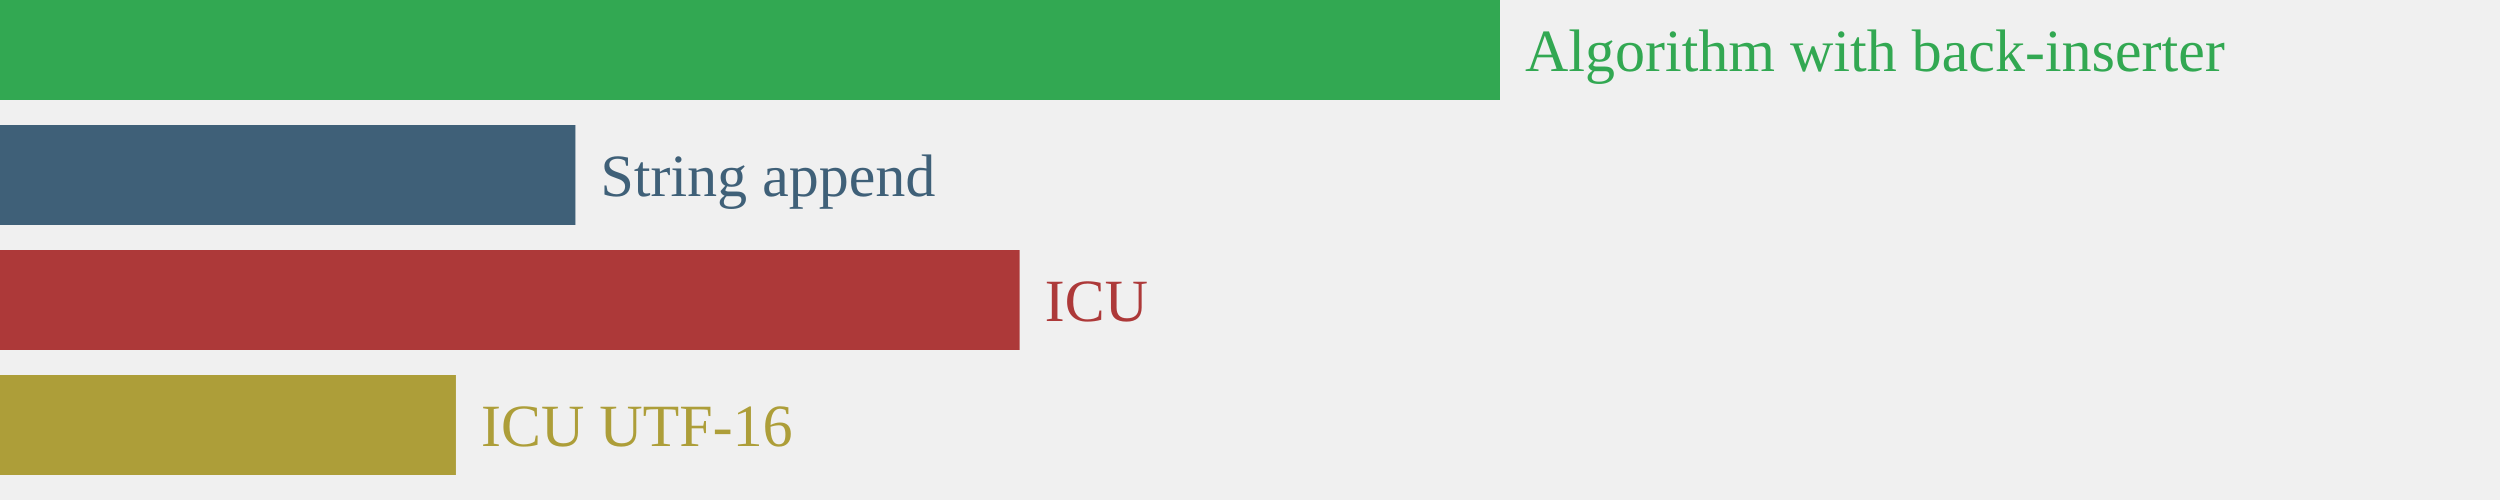
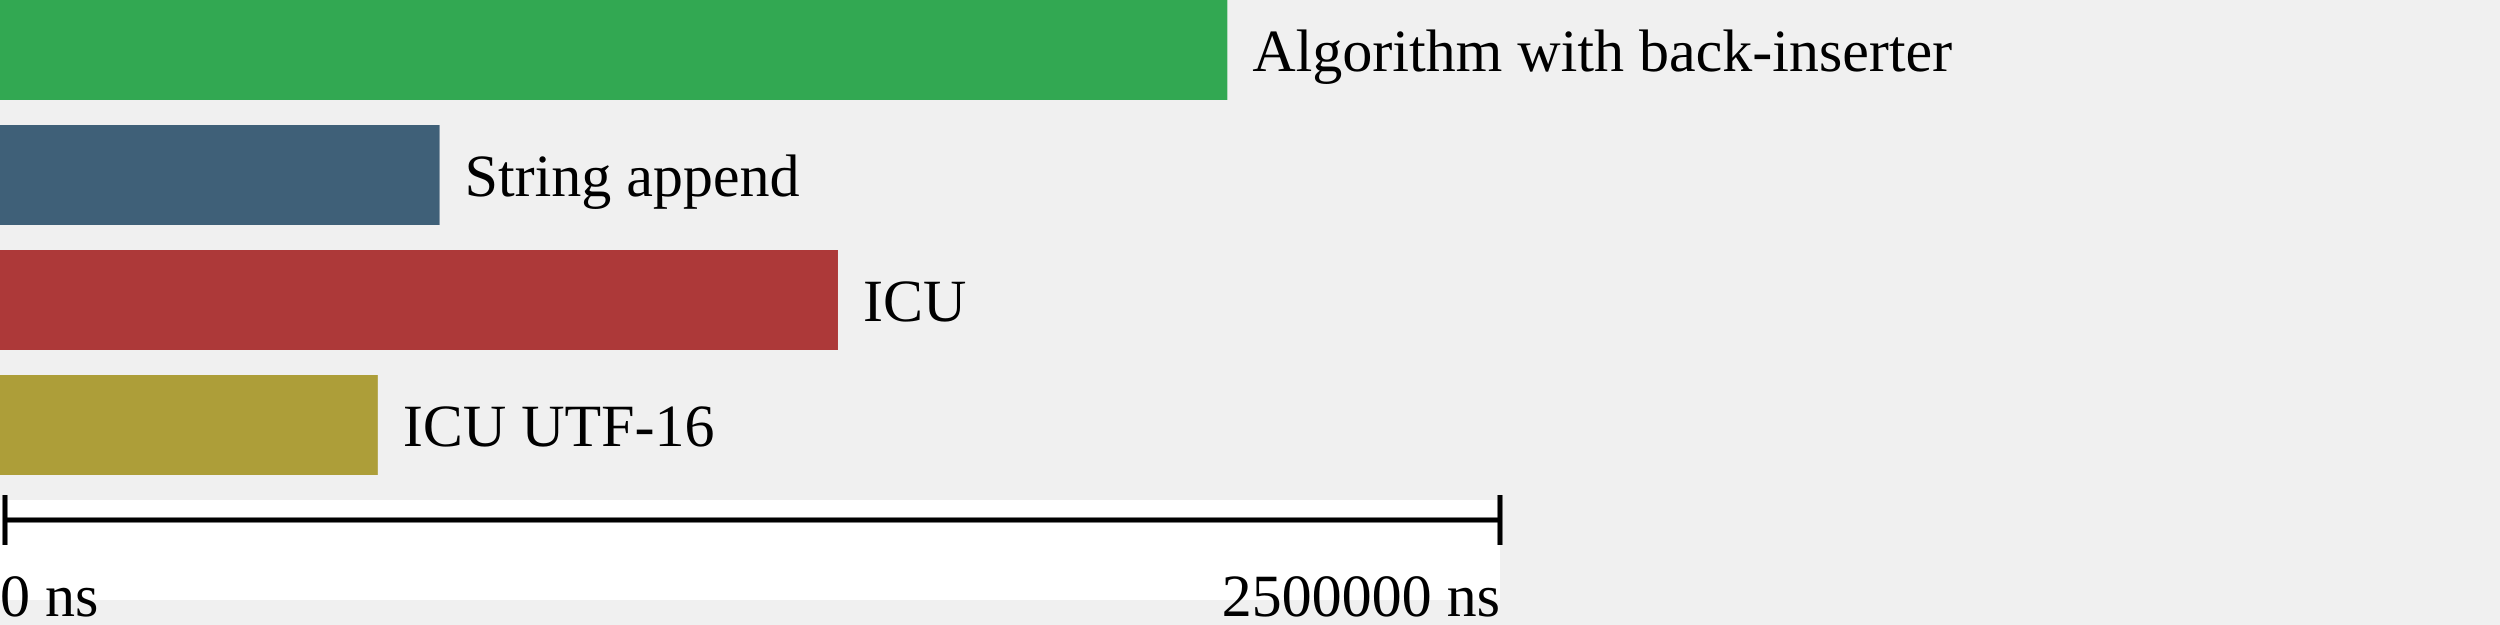
- <svg xmlns="http://www.w3.org/2000/svg" version="1.1" width="500" height="100">
-   <g fill="#32a852">
-     <rect width="300.0" height="20" y="0" />
-     <text x="305.0" y="10.0" dy=".35em">Algorithm with back-inserter</text>
-   </g>
-   <g fill="#3f6078">
-     <rect width="115.081" height="20" y="25" />
-     <text x="120.081" y="35.0" dy=".35em">String append</text>
-   </g>
-   <g fill="#ad3939">
-     <rect width="203.927" height="20" y="50" />
-     <text x="208.927" y="60.0" dy=".35em">ICU</text>
-   </g>
-   <g fill="#ad9e39">
-     <rect width="91.186" height="20" y="75" />
-     <text x="96.186" y="85.0" dy=".35em">ICU UTF-16</text>
-   </g>
+ <svg xmlns="http://www.w3.org/2000/svg" version="1.1" width="500" height="125">
+   <rect width="245.465" height="20" y="0" fill="#32a852" />
+   <text x="250.465" y="10.0" dy=".35em" fill="black">Algorithm with back-inserter</text>
+   <rect width="87.919" height="20" y="25" fill="#3f6078" />
+   <text x="92.919" y="35.0" dy=".35em" fill="black">String append</text>
+   <rect width="167.595" height="20" y="50" fill="#ad3939" />
+   <text x="172.595" y="60.0" dy=".35em" fill="black">ICU</text>
+   <rect width="75.565" height="20" y="75" fill="#ad9e39" />
+   <text x="80.565" y="85.0" dy=".35em" fill="black">ICU UTF-16</text>
+   <rect width="300" height="20" y="100" fill="white" />
+   <line x1="1" y1="104" x2="300" y2="104" stroke="black" fill="black" />
+   <line x1="1" y1="99" x2="1" y2="109" stroke="black" fill="black" />
+   <line x1="300" y1="99" x2="300" y2="109" stroke="black" fill="black" />
+   <text x="0" y="119.0" dy=".35em" fill="black">0 ns</text>
+   <text x="300" y="119.0" dy=".35em" text-anchor="end" fill="black">2500000 ns</text>
</svg>
